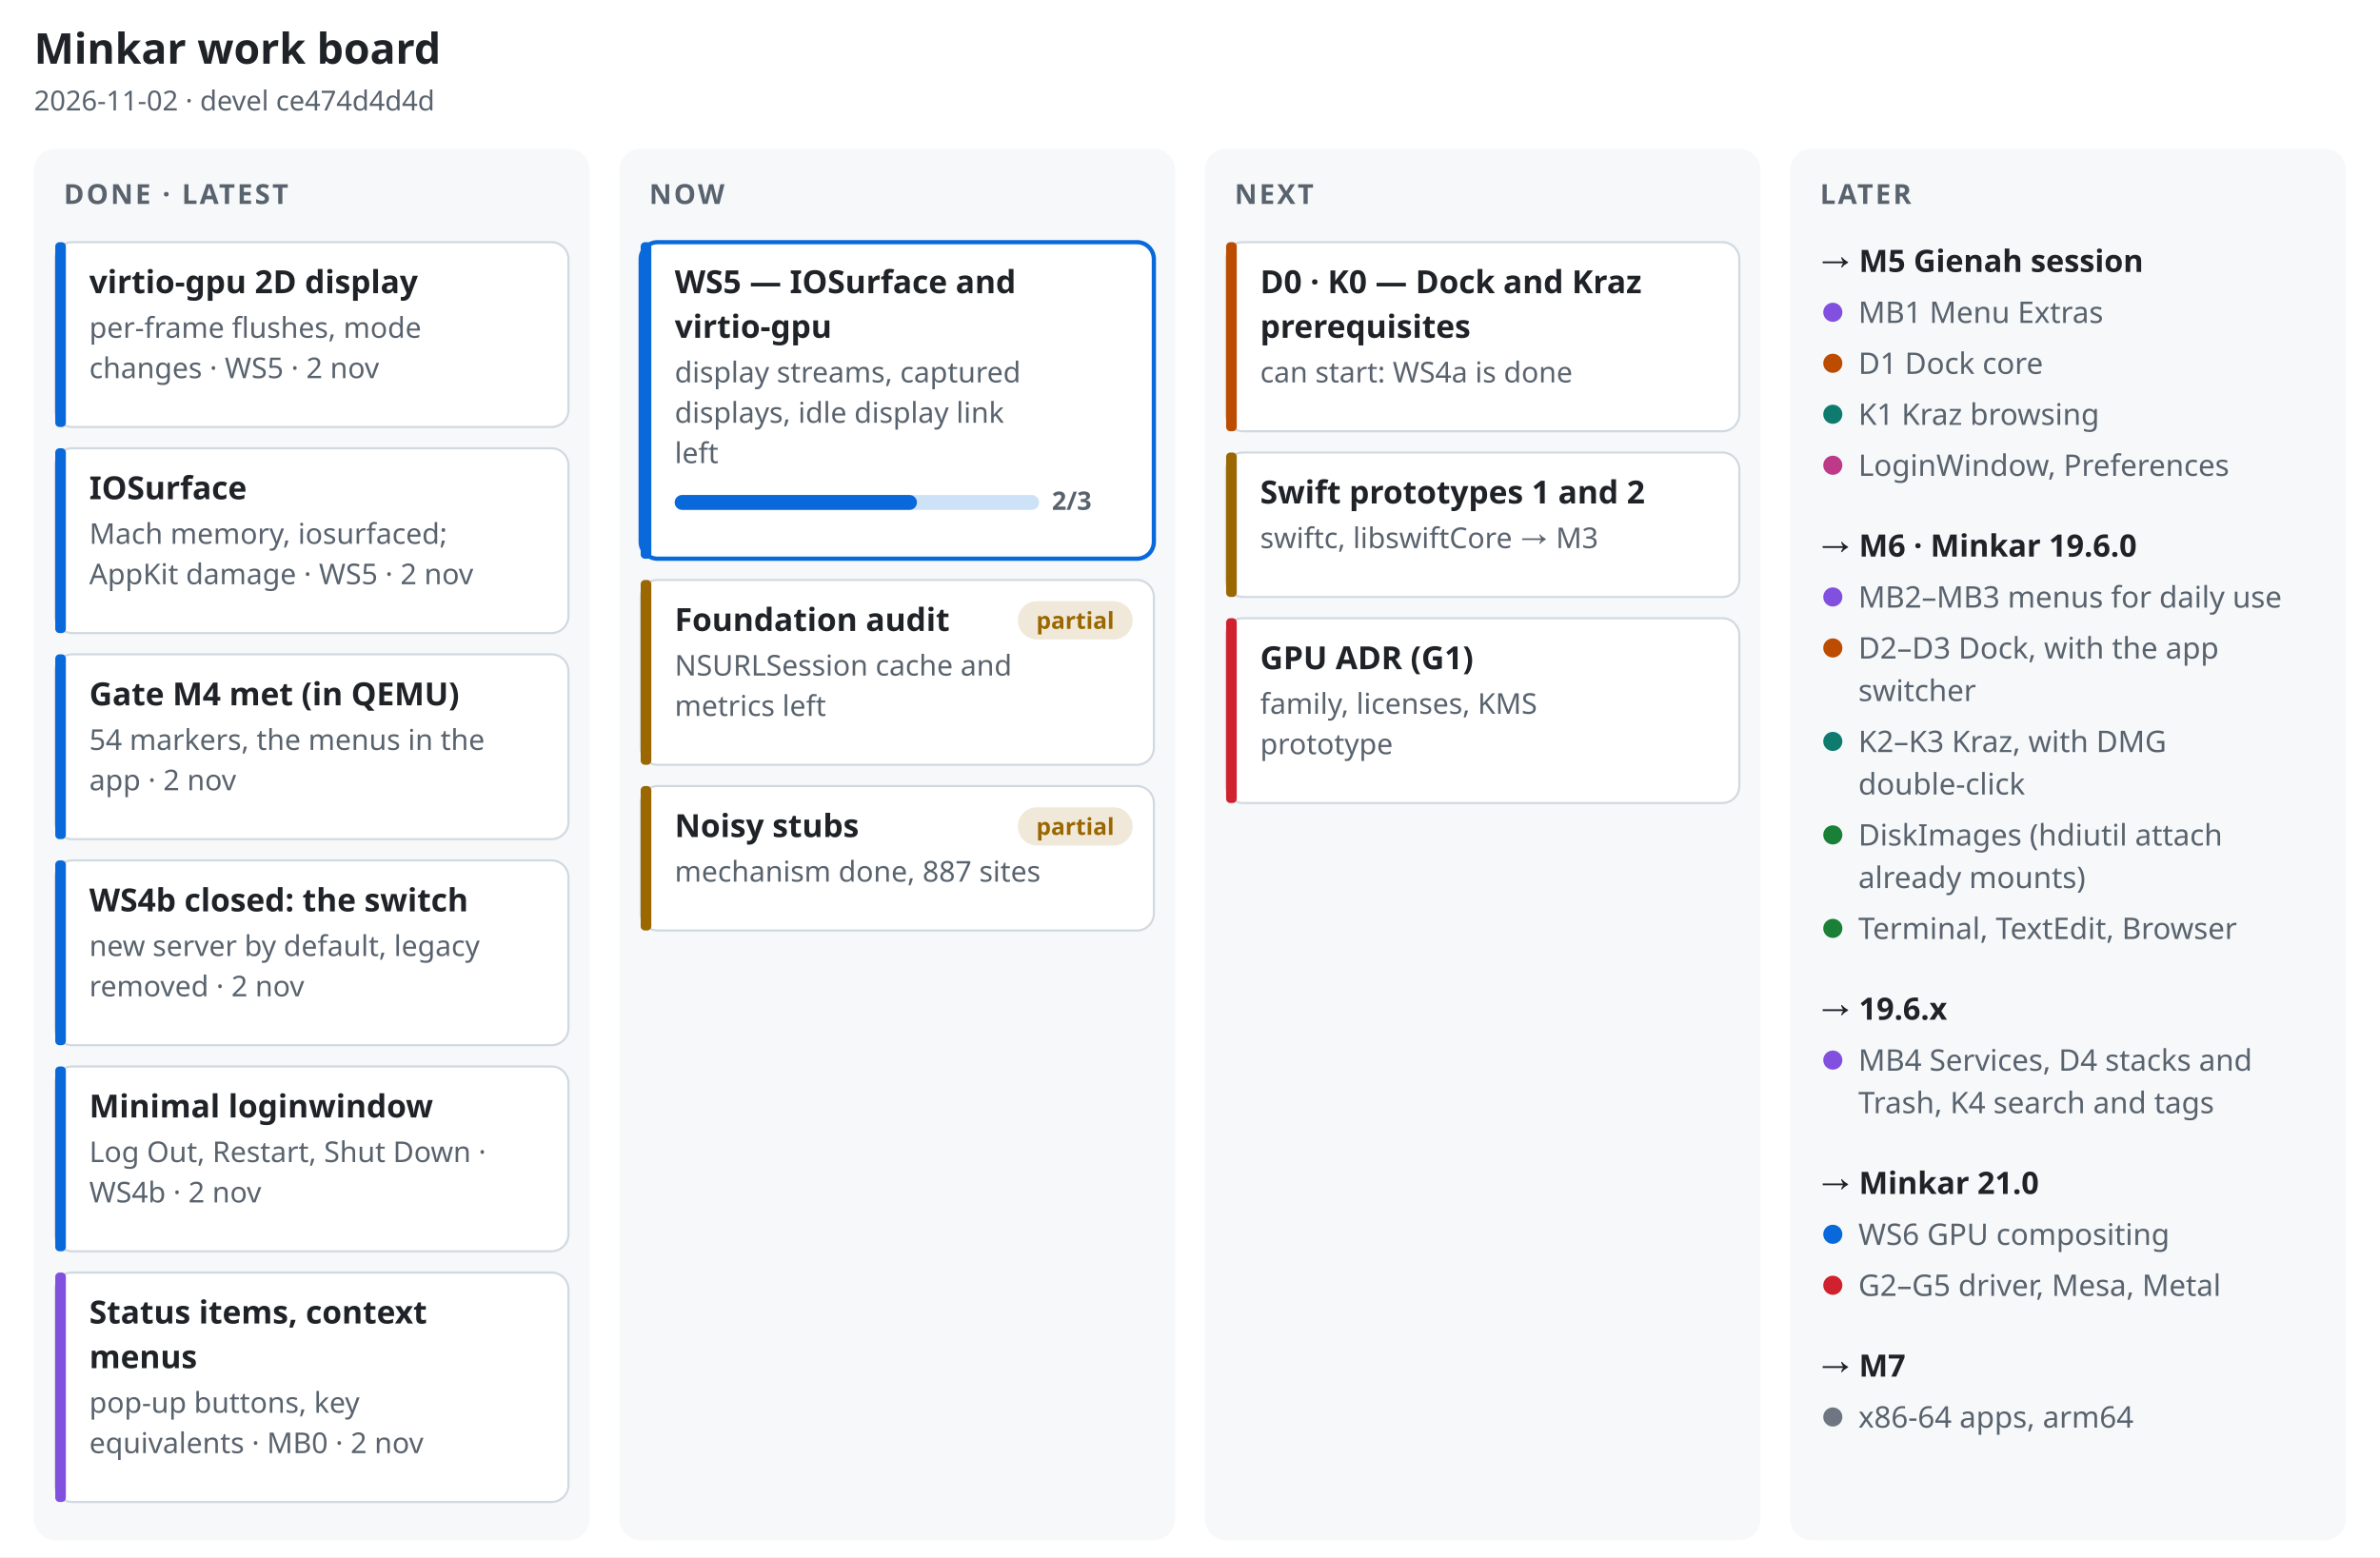
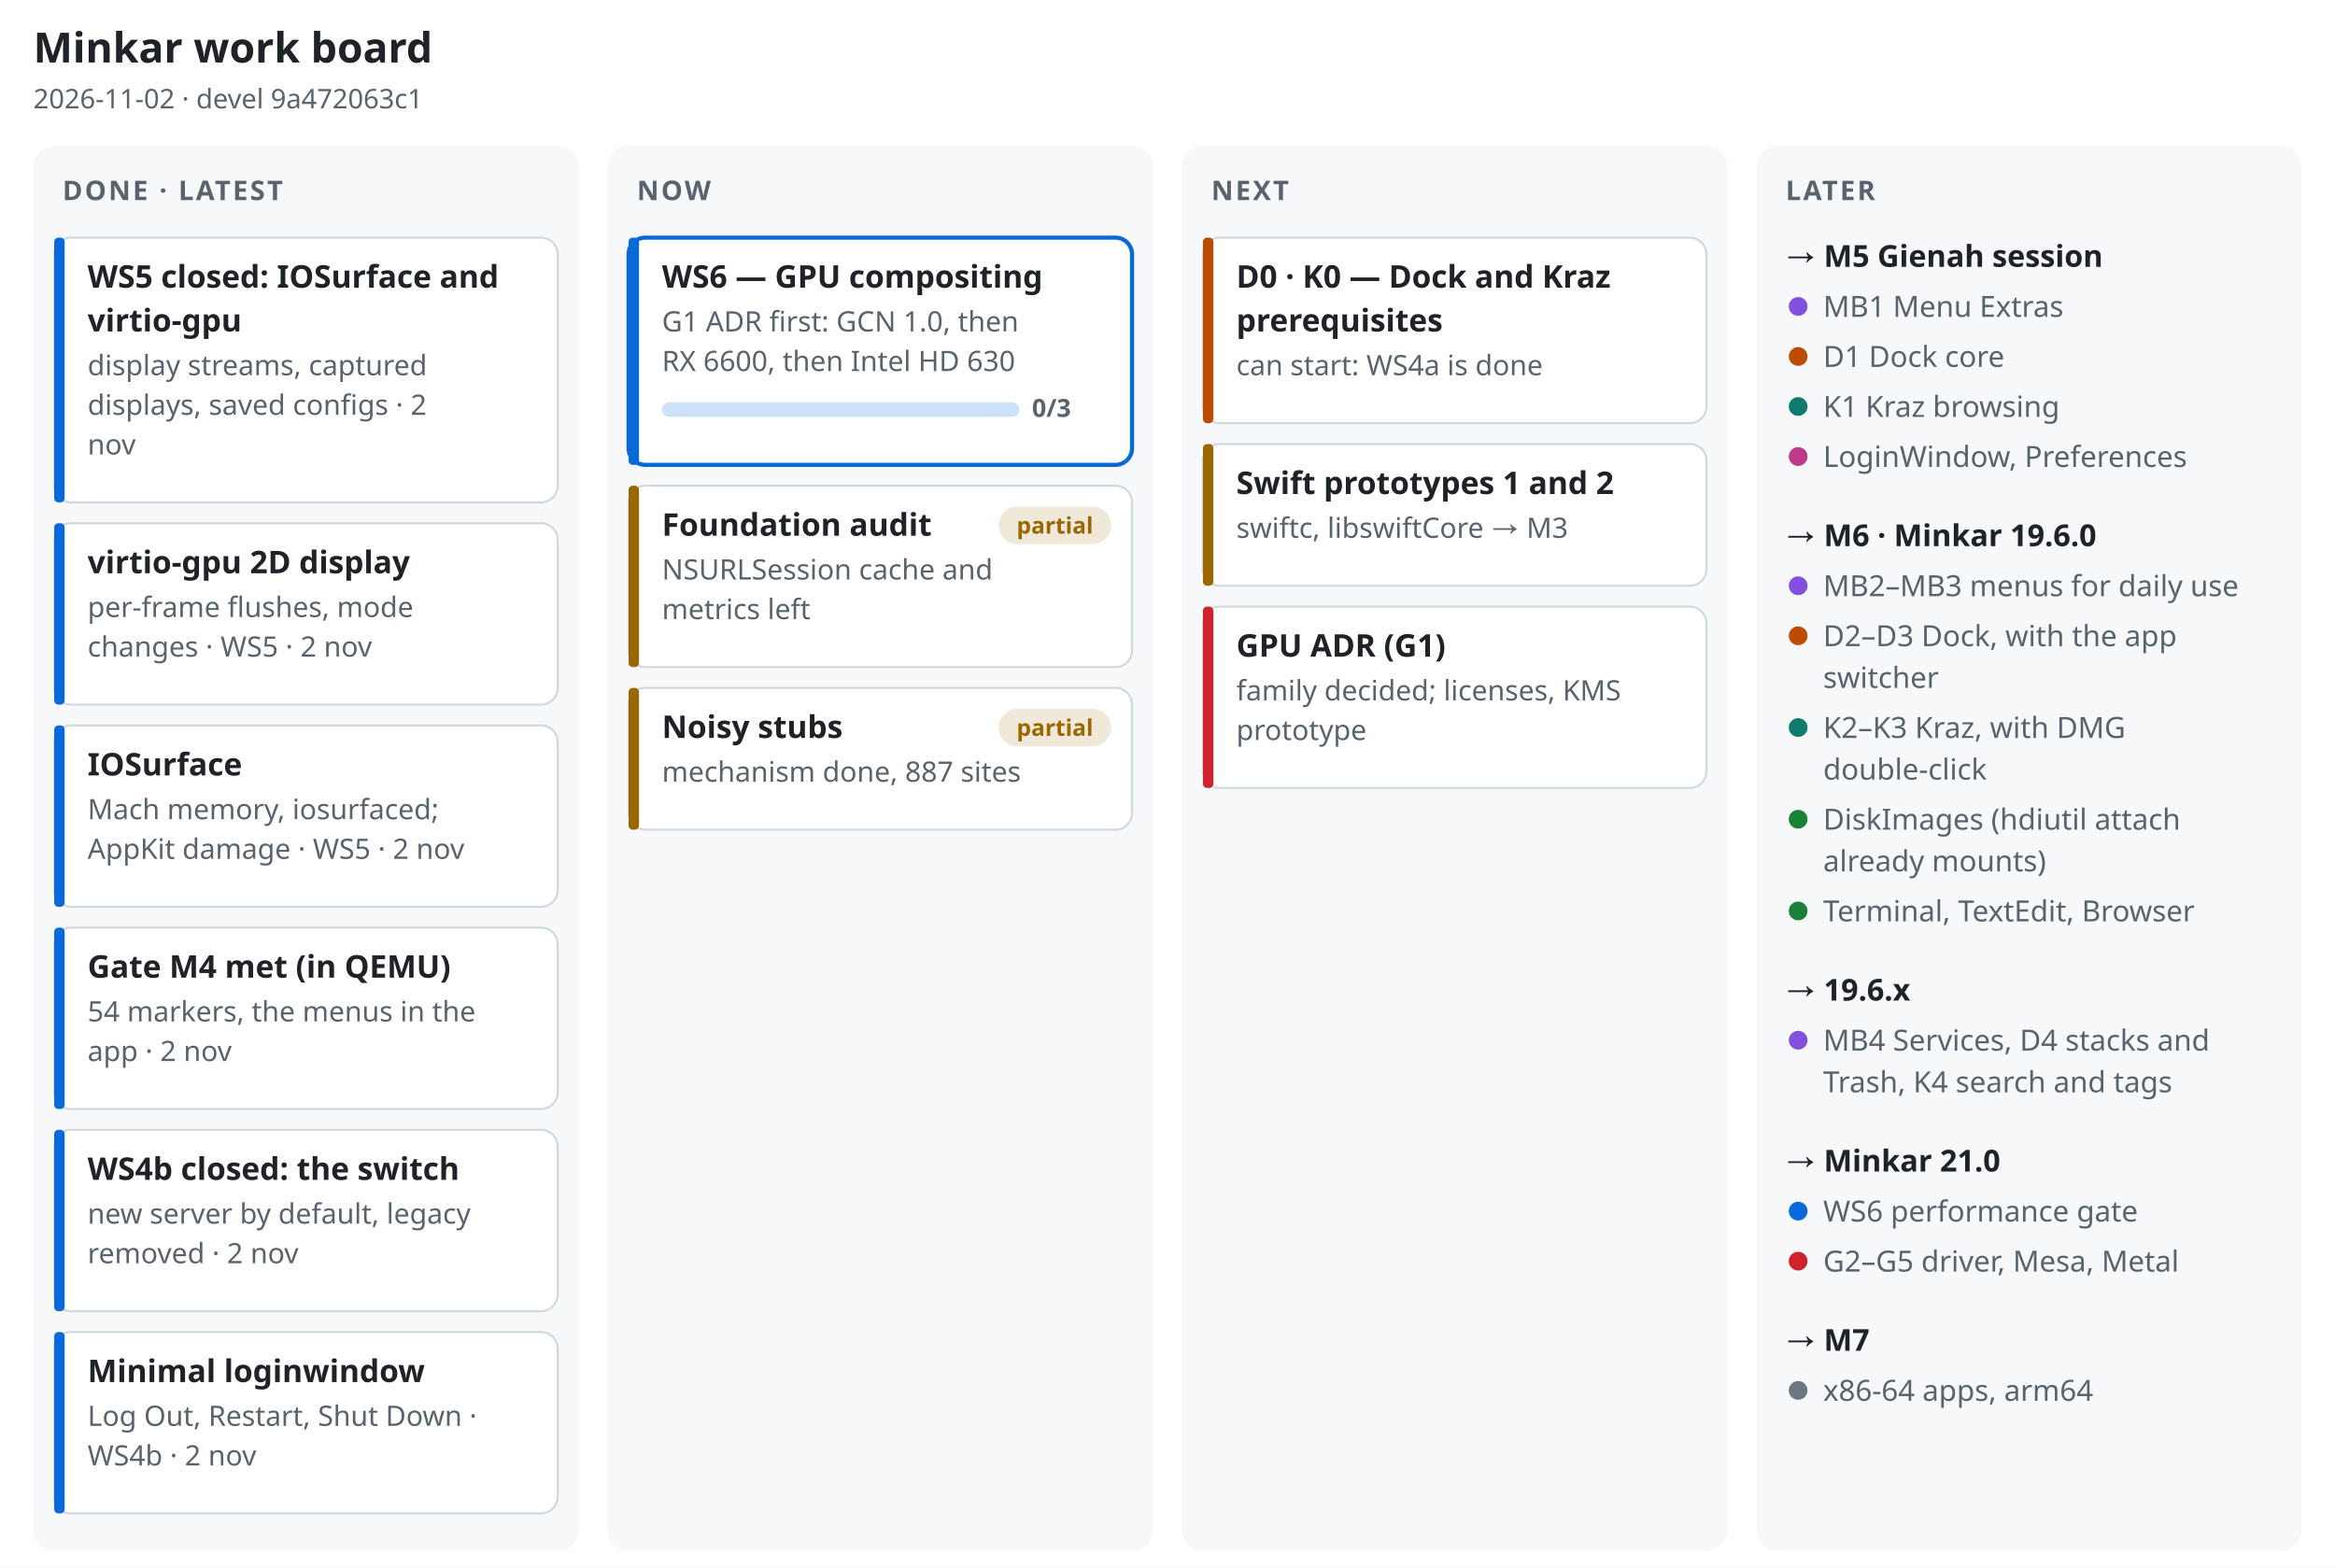
- <svg xmlns="http://www.w3.org/2000/svg" width="1120" height="733" viewBox="0 0 1120 733" font-family="-apple-system, BlinkMacSystemFont, 'Segoe UI', 'Noto Sans', Helvetica, Arial, sans-serif" role="img" aria-label="Minkar work board, 2026-11-02">
-   <rect width="1120" height="733" fill="#ffffff" />
+ <svg xmlns="http://www.w3.org/2000/svg" width="1120" height="752" viewBox="0 0 1120 752" font-family="-apple-system, BlinkMacSystemFont, 'Segoe UI', 'Noto Sans', Helvetica, Arial, sans-serif" role="img" aria-label="Minkar work board, 2026-11-02">
+   <rect width="1120" height="752" fill="#ffffff" />
  <text x="16" y="30" font-size="20" font-weight="700" fill="#1f2328" text-anchor="start">Minkar work board</text>
-   <text x="16" y="52" font-size="13" font-weight="400" fill="#59636e" text-anchor="start">2026-11-02 · devel ce474d4d4d</text>
-   <rect x="16" y="70" width="261.5" height="655" rx="10" fill="#f6f8fa" />
+   <text x="16" y="52" font-size="13" font-weight="400" fill="#59636e" text-anchor="start">2026-11-02 · devel 9a472063c1</text>
+   <rect x="16" y="70" width="261.5" height="674" rx="10" fill="#f6f8fa" />
  <text x="30" y="96" font-size="13" font-weight="700" fill="#59636e" text-anchor="start" letter-spacing=".08em">DONE · LATEST</text>
-   <rect x="26" y="114" width="241.5" height="87" rx="8" fill="#ffffff" stroke="#d1d9e0" stroke-width="1" />
-   <rect x="26" y="114" width="5" height="87" rx="2" fill="#0969da" />
-   <text x="42" y="138" font-size="15" font-weight="650" fill="#1f2328" text-anchor="start">virtio-gpu 2D display</text>
-   <text x="42" y="159" font-size="13.5" font-weight="400" fill="#59636e" text-anchor="start">per-frame flushes, mode</text>
-   <text x="42" y="178" font-size="13.5" font-weight="400" fill="#59636e" text-anchor="start">changes · WS5 · 2 nov</text>
-   <rect x="26" y="211" width="241.5" height="87" rx="8" fill="#ffffff" stroke="#d1d9e0" stroke-width="1" />
-   <rect x="26" y="211" width="5" height="87" rx="2" fill="#0969da" />
-   <text x="42" y="235" font-size="15" font-weight="650" fill="#1f2328" text-anchor="start">IOSurface</text>
-   <text x="42" y="256" font-size="13.5" font-weight="400" fill="#59636e" text-anchor="start">Mach memory, iosurfaced;</text>
-   <text x="42" y="275" font-size="13.5" font-weight="400" fill="#59636e" text-anchor="start">AppKit damage · WS5 · 2 nov</text>
-   <rect x="26" y="308" width="241.5" height="87" rx="8" fill="#ffffff" stroke="#d1d9e0" stroke-width="1" />
-   <rect x="26" y="308" width="5" height="87" rx="2" fill="#0969da" />
-   <text x="42" y="332" font-size="15" font-weight="650" fill="#1f2328" text-anchor="start">Gate M4 met (in QEMU)</text>
-   <text x="42" y="353" font-size="13.5" font-weight="400" fill="#59636e" text-anchor="start">54 markers, the menus in the</text>
-   <text x="42" y="372" font-size="13.5" font-weight="400" fill="#59636e" text-anchor="start">app · 2 nov</text>
-   <rect x="26" y="405" width="241.5" height="87" rx="8" fill="#ffffff" stroke="#d1d9e0" stroke-width="1" />
-   <rect x="26" y="405" width="5" height="87" rx="2" fill="#0969da" />
-   <text x="42" y="429" font-size="15" font-weight="650" fill="#1f2328" text-anchor="start">WS4b closed: the switch</text>
-   <text x="42" y="450" font-size="13.5" font-weight="400" fill="#59636e" text-anchor="start">new server by default, legacy</text>
-   <text x="42" y="469" font-size="13.5" font-weight="400" fill="#59636e" text-anchor="start">removed · 2 nov</text>
-   <rect x="26" y="502" width="241.5" height="87" rx="8" fill="#ffffff" stroke="#d1d9e0" stroke-width="1" />
-   <rect x="26" y="502" width="5" height="87" rx="2" fill="#0969da" />
-   <text x="42" y="526" font-size="15" font-weight="650" fill="#1f2328" text-anchor="start">Minimal loginwindow</text>
-   <text x="42" y="547" font-size="13.5" font-weight="400" fill="#59636e" text-anchor="start">Log Out, Restart, Shut Down ·</text>
-   <text x="42" y="566" font-size="13.5" font-weight="400" fill="#59636e" text-anchor="start">WS4b · 2 nov</text>
-   <rect x="26" y="599" width="241.5" height="108" rx="8" fill="#ffffff" stroke="#d1d9e0" stroke-width="1" />
-   <rect x="26" y="599" width="5" height="108" rx="2" fill="#8250df" />
-   <text x="42" y="623" font-size="15" font-weight="650" fill="#1f2328" text-anchor="start">Status items, context</text>
-   <text x="42" y="644" font-size="15" font-weight="650" fill="#1f2328" text-anchor="start">menus</text>
-   <text x="42" y="665" font-size="13.5" font-weight="400" fill="#59636e" text-anchor="start">pop-up buttons, key</text>
-   <text x="42" y="684" font-size="13.5" font-weight="400" fill="#59636e" text-anchor="start">equivalents · MB0 · 2 nov</text>
-   <rect x="291.5" y="70" width="261.5" height="655" rx="10" fill="#f6f8fa" />
+   <rect x="26" y="114" width="241.5" height="127" rx="8" fill="#ffffff" stroke="#d1d9e0" stroke-width="1" />
+   <rect x="26" y="114" width="5" height="127" rx="2" fill="#0969da" />
+   <text x="42" y="138" font-size="15" font-weight="650" fill="#1f2328" text-anchor="start">WS5 closed: IOSurface and</text>
+   <text x="42" y="159" font-size="15" font-weight="650" fill="#1f2328" text-anchor="start">virtio-gpu</text>
+   <text x="42" y="180" font-size="13.5" font-weight="400" fill="#59636e" text-anchor="start">display streams, captured</text>
+   <text x="42" y="199" font-size="13.5" font-weight="400" fill="#59636e" text-anchor="start">displays, saved configs · 2</text>
+   <text x="42" y="218" font-size="13.5" font-weight="400" fill="#59636e" text-anchor="start">nov</text>
+   <rect x="26" y="251" width="241.5" height="87" rx="8" fill="#ffffff" stroke="#d1d9e0" stroke-width="1" />
+   <rect x="26" y="251" width="5" height="87" rx="2" fill="#0969da" />
+   <text x="42" y="275" font-size="15" font-weight="650" fill="#1f2328" text-anchor="start">virtio-gpu 2D display</text>
+   <text x="42" y="296" font-size="13.5" font-weight="400" fill="#59636e" text-anchor="start">per-frame flushes, mode</text>
+   <text x="42" y="315" font-size="13.5" font-weight="400" fill="#59636e" text-anchor="start">changes · WS5 · 2 nov</text>
+   <rect x="26" y="348" width="241.5" height="87" rx="8" fill="#ffffff" stroke="#d1d9e0" stroke-width="1" />
+   <rect x="26" y="348" width="5" height="87" rx="2" fill="#0969da" />
+   <text x="42" y="372" font-size="15" font-weight="650" fill="#1f2328" text-anchor="start">IOSurface</text>
+   <text x="42" y="393" font-size="13.5" font-weight="400" fill="#59636e" text-anchor="start">Mach memory, iosurfaced;</text>
+   <text x="42" y="412" font-size="13.5" font-weight="400" fill="#59636e" text-anchor="start">AppKit damage · WS5 · 2 nov</text>
+   <rect x="26" y="445" width="241.5" height="87" rx="8" fill="#ffffff" stroke="#d1d9e0" stroke-width="1" />
+   <rect x="26" y="445" width="5" height="87" rx="2" fill="#0969da" />
+   <text x="42" y="469" font-size="15" font-weight="650" fill="#1f2328" text-anchor="start">Gate M4 met (in QEMU)</text>
+   <text x="42" y="490" font-size="13.5" font-weight="400" fill="#59636e" text-anchor="start">54 markers, the menus in the</text>
+   <text x="42" y="509" font-size="13.5" font-weight="400" fill="#59636e" text-anchor="start">app · 2 nov</text>
+   <rect x="26" y="542" width="241.5" height="87" rx="8" fill="#ffffff" stroke="#d1d9e0" stroke-width="1" />
+   <rect x="26" y="542" width="5" height="87" rx="2" fill="#0969da" />
+   <text x="42" y="566" font-size="15" font-weight="650" fill="#1f2328" text-anchor="start">WS4b closed: the switch</text>
+   <text x="42" y="587" font-size="13.5" font-weight="400" fill="#59636e" text-anchor="start">new server by default, legacy</text>
+   <text x="42" y="606" font-size="13.5" font-weight="400" fill="#59636e" text-anchor="start">removed · 2 nov</text>
+   <rect x="26" y="639" width="241.5" height="87" rx="8" fill="#ffffff" stroke="#d1d9e0" stroke-width="1" />
+   <rect x="26" y="639" width="5" height="87" rx="2" fill="#0969da" />
+   <text x="42" y="663" font-size="15" font-weight="650" fill="#1f2328" text-anchor="start">Minimal loginwindow</text>
+   <text x="42" y="684" font-size="13.5" font-weight="400" fill="#59636e" text-anchor="start">Log Out, Restart, Shut Down ·</text>
+   <text x="42" y="703" font-size="13.5" font-weight="400" fill="#59636e" text-anchor="start">WS4b · 2 nov</text>
+   <rect x="291.5" y="70" width="261.5" height="674" rx="10" fill="#f6f8fa" />
  <text x="305.5" y="96" font-size="13" font-weight="700" fill="#59636e" text-anchor="start" letter-spacing=".08em">NOW</text>
-   <rect x="301.5" y="114" width="241.5" height="149" rx="8" fill="#ffffff" stroke="#0969da" stroke-width="2" />
-   <rect x="301.5" y="114" width="5" height="149" rx="2" fill="#0969da" />
-   <text x="317.5" y="138" font-size="15" font-weight="650" fill="#1f2328" text-anchor="start">WS5 — IOSurface and</text>
-   <text x="317.5" y="159" font-size="15" font-weight="650" fill="#1f2328" text-anchor="start">virtio-gpu</text>
-   <text x="317.5" y="180" font-size="13.5" font-weight="400" fill="#59636e" text-anchor="start">display streams, captured</text>
-   <text x="317.5" y="199" font-size="13.5" font-weight="400" fill="#59636e" text-anchor="start">displays, idle display link</text>
-   <text x="317.5" y="218" font-size="13.5" font-weight="400" fill="#59636e" text-anchor="start">left</text>
-   <rect x="317.5" y="233" width="171.5" height="7" rx="3.5" fill="#0969da" fill-opacity=".2" />
-   <rect x="317.5" y="233" width="114" height="7" rx="3.5" fill="#0969da" />
-   <text x="495" y="240" font-size="12" font-weight="600" fill="#59636e" text-anchor="start">2/3</text>
-   <rect x="301.5" y="273" width="241.5" height="87" rx="8" fill="#ffffff" stroke="#d1d9e0" stroke-width="1" />
-   <rect x="301.5" y="273" width="5" height="87" rx="2" fill="#9a6700" />
-   <text x="317.5" y="297" font-size="15" font-weight="650" fill="#1f2328" text-anchor="start">Foundation audit</text>
-   <text x="317.5" y="318" font-size="13.5" font-weight="400" fill="#59636e" text-anchor="start">NSURLSession cache and</text>
-   <text x="317.5" y="337" font-size="13.5" font-weight="400" fill="#59636e" text-anchor="start">metrics left</text>
-   <rect x="479" y="283" width="54" height="18" rx="9" fill="#9a6700" fill-opacity=".15" />
-   <text x="506" y="296" font-size="11" font-weight="600" fill="#9a6700" text-anchor="middle">partial</text>
-   <rect x="301.5" y="370" width="241.5" height="68" rx="8" fill="#ffffff" stroke="#d1d9e0" stroke-width="1" />
-   <rect x="301.5" y="370" width="5" height="68" rx="2" fill="#9a6700" />
-   <text x="317.5" y="394" font-size="15" font-weight="650" fill="#1f2328" text-anchor="start">Noisy stubs</text>
-   <text x="317.5" y="415" font-size="13.5" font-weight="400" fill="#59636e" text-anchor="start">mechanism done, 887 sites</text>
-   <rect x="479" y="380" width="54" height="18" rx="9" fill="#9a6700" fill-opacity=".15" />
-   <text x="506" y="393" font-size="11" font-weight="600" fill="#9a6700" text-anchor="middle">partial</text>
-   <rect x="567" y="70" width="261.5" height="655" rx="10" fill="#f6f8fa" />
+   <rect x="301.5" y="114" width="241.5" height="109" rx="8" fill="#ffffff" stroke="#0969da" stroke-width="2" />
+   <rect x="301.5" y="114" width="5" height="109" rx="2" fill="#0969da" />
+   <text x="317.5" y="138" font-size="15" font-weight="650" fill="#1f2328" text-anchor="start">WS6 — GPU compositing</text>
+   <text x="317.5" y="159" font-size="13.5" font-weight="400" fill="#59636e" text-anchor="start">G1 ADR first: GCN 1.0, then</text>
+   <text x="317.5" y="178" font-size="13.5" font-weight="400" fill="#59636e" text-anchor="start">RX 6600, then Intel HD 630</text>
+   <rect x="317.5" y="193" width="171.5" height="7" rx="3.5" fill="#0969da" fill-opacity=".2" />
+   <rect x="317.5" y="193" width="0" height="7" rx="3.5" fill="#0969da" />
+   <text x="495" y="200" font-size="12" font-weight="600" fill="#59636e" text-anchor="start">0/3</text>
+   <rect x="301.5" y="233" width="241.5" height="87" rx="8" fill="#ffffff" stroke="#d1d9e0" stroke-width="1" />
+   <rect x="301.5" y="233" width="5" height="87" rx="2" fill="#9a6700" />
+   <text x="317.5" y="257" font-size="15" font-weight="650" fill="#1f2328" text-anchor="start">Foundation audit</text>
+   <text x="317.5" y="278" font-size="13.5" font-weight="400" fill="#59636e" text-anchor="start">NSURLSession cache and</text>
+   <text x="317.5" y="297" font-size="13.5" font-weight="400" fill="#59636e" text-anchor="start">metrics left</text>
+   <rect x="479" y="243" width="54" height="18" rx="9" fill="#9a6700" fill-opacity=".15" />
+   <text x="506" y="256" font-size="11" font-weight="600" fill="#9a6700" text-anchor="middle">partial</text>
+   <rect x="301.5" y="330" width="241.5" height="68" rx="8" fill="#ffffff" stroke="#d1d9e0" stroke-width="1" />
+   <rect x="301.5" y="330" width="5" height="68" rx="2" fill="#9a6700" />
+   <text x="317.5" y="354" font-size="15" font-weight="650" fill="#1f2328" text-anchor="start">Noisy stubs</text>
+   <text x="317.5" y="375" font-size="13.5" font-weight="400" fill="#59636e" text-anchor="start">mechanism done, 887 sites</text>
+   <rect x="479" y="340" width="54" height="18" rx="9" fill="#9a6700" fill-opacity=".15" />
+   <text x="506" y="353" font-size="11" font-weight="600" fill="#9a6700" text-anchor="middle">partial</text>
+   <rect x="567" y="70" width="261.5" height="674" rx="10" fill="#f6f8fa" />
  <text x="581" y="96" font-size="13" font-weight="700" fill="#59636e" text-anchor="start" letter-spacing=".08em">NEXT</text>
  <rect x="577" y="114" width="241.5" height="89" rx="8" fill="#ffffff" stroke="#d1d9e0" stroke-width="1" />
  <rect x="577" y="114" width="5" height="89" rx="2" fill="#bc4c00" />
  <text x="593" y="138" font-size="15" font-weight="650" fill="#1f2328" text-anchor="start">D0 · K0 — Dock and Kraz</text>
  <text x="593" y="159" font-size="15" font-weight="650" fill="#1f2328" text-anchor="start">prerequisites</text>
  <text x="593" y="180" font-size="13.5" font-weight="400" fill="#59636e" text-anchor="start">can start: WS4a is done</text>
  <rect x="577" y="213" width="241.5" height="68" rx="8" fill="#ffffff" stroke="#d1d9e0" stroke-width="1" />
  <rect x="577" y="213" width="5" height="68" rx="2" fill="#9a6700" />
  <text x="593" y="237" font-size="15" font-weight="650" fill="#1f2328" text-anchor="start">Swift prototypes 1 and 2</text>
  <text x="593" y="258" font-size="13.5" font-weight="400" fill="#59636e" text-anchor="start">swiftc, libswiftCore → M3</text>
  <rect x="577" y="291" width="241.5" height="87" rx="8" fill="#ffffff" stroke="#d1d9e0" stroke-width="1" />
  <rect x="577" y="291" width="5" height="87" rx="2" fill="#cf222e" />
  <text x="593" y="315" font-size="15" font-weight="650" fill="#1f2328" text-anchor="start">GPU ADR (G1)</text>
-   <text x="593" y="336" font-size="13.5" font-weight="400" fill="#59636e" text-anchor="start">family, licenses, KMS</text>
+   <text x="593" y="336" font-size="13.5" font-weight="400" fill="#59636e" text-anchor="start">family decided; licenses, KMS</text>
  <text x="593" y="355" font-size="13.5" font-weight="400" fill="#59636e" text-anchor="start">prototype</text>
-   <rect x="842.5" y="70" width="261.5" height="655" rx="10" fill="#f6f8fa" />
+   <rect x="842.5" y="70" width="261.5" height="674" rx="10" fill="#f6f8fa" />
  <text x="856.5" y="96" font-size="13" font-weight="700" fill="#59636e" text-anchor="start" letter-spacing=".08em">LATER</text>
  <text x="856.5" y="128" font-size="14.5" font-weight="700" fill="#1f2328" text-anchor="start">→ M5 Gienah session</text>
  <circle cx="862.5" cy="147" r="4.5" fill="#8250df" />
  <text x="874.5" y="152" font-size="14" font-weight="400" fill="#59636e" text-anchor="start">MB1 Menu Extras</text>
  <circle cx="862.5" cy="171" r="4.5" fill="#bc4c00" />
  <text x="874.5" y="176" font-size="14" font-weight="400" fill="#59636e" text-anchor="start">D1 Dock core</text>
  <circle cx="862.5" cy="195" r="4.5" fill="#0f7b6f" />
  <text x="874.5" y="200" font-size="14" font-weight="400" fill="#59636e" text-anchor="start">K1 Kraz browsing</text>
  <circle cx="862.5" cy="219" r="4.5" fill="#bf3989" />
  <text x="874.5" y="224" font-size="14" font-weight="400" fill="#59636e" text-anchor="start">LoginWindow, Preferences</text>
  <text x="856.5" y="262" font-size="14.5" font-weight="700" fill="#1f2328" text-anchor="start">→ M6 · Minkar 19.6.0</text>
  <circle cx="862.5" cy="281" r="4.5" fill="#8250df" />
  <text x="874.5" y="286" font-size="14" font-weight="400" fill="#59636e" text-anchor="start">MB2–MB3 menus for daily use</text>
  <circle cx="862.5" cy="305" r="4.5" fill="#bc4c00" />
  <text x="874.5" y="310" font-size="14" font-weight="400" fill="#59636e" text-anchor="start">D2–D3 Dock, with the app</text>
  <text x="874.5" y="330" font-size="14" font-weight="400" fill="#59636e" text-anchor="start">switcher</text>
  <circle cx="862.5" cy="349" r="4.5" fill="#0f7b6f" />
  <text x="874.5" y="354" font-size="14" font-weight="400" fill="#59636e" text-anchor="start">K2–K3 Kraz, with DMG</text>
  <text x="874.5" y="374" font-size="14" font-weight="400" fill="#59636e" text-anchor="start">double-click</text>
  <circle cx="862.5" cy="393" r="4.5" fill="#1a7f37" />
  <text x="874.5" y="398" font-size="14" font-weight="400" fill="#59636e" text-anchor="start">DiskImages (hdiutil attach</text>
  <text x="874.5" y="418" font-size="14" font-weight="400" fill="#59636e" text-anchor="start">already mounts)</text>
  <circle cx="862.5" cy="437" r="4.5" fill="#1a7f37" />
  <text x="874.5" y="442" font-size="14" font-weight="400" fill="#59636e" text-anchor="start">Terminal, TextEdit, Browser</text>
  <text x="856.5" y="480" font-size="14.5" font-weight="700" fill="#1f2328" text-anchor="start">→ 19.6.x</text>
  <circle cx="862.5" cy="499" r="4.5" fill="#8250df" />
  <text x="874.5" y="504" font-size="14" font-weight="400" fill="#59636e" text-anchor="start">MB4 Services, D4 stacks and</text>
  <text x="874.5" y="524" font-size="14" font-weight="400" fill="#59636e" text-anchor="start">Trash, K4 search and tags</text>
  <text x="856.5" y="562" font-size="14.5" font-weight="700" fill="#1f2328" text-anchor="start">→ Minkar 21.0</text>
  <circle cx="862.5" cy="581" r="4.5" fill="#0969da" />
-   <text x="874.5" y="586" font-size="14" font-weight="400" fill="#59636e" text-anchor="start">WS6 GPU compositing</text>
+   <text x="874.5" y="586" font-size="14" font-weight="400" fill="#59636e" text-anchor="start">WS6 performance gate</text>
  <circle cx="862.5" cy="605" r="4.5" fill="#cf222e" />
  <text x="874.5" y="610" font-size="14" font-weight="400" fill="#59636e" text-anchor="start">G2–G5 driver, Mesa, Metal</text>
  <text x="856.5" y="648" font-size="14.5" font-weight="700" fill="#1f2328" text-anchor="start">→ M7</text>
  <circle cx="862.5" cy="667" r="4.5" fill="#6e7781" />
  <text x="874.5" y="672" font-size="14" font-weight="400" fill="#59636e" text-anchor="start">x86-64 apps, arm64</text>
</svg>
